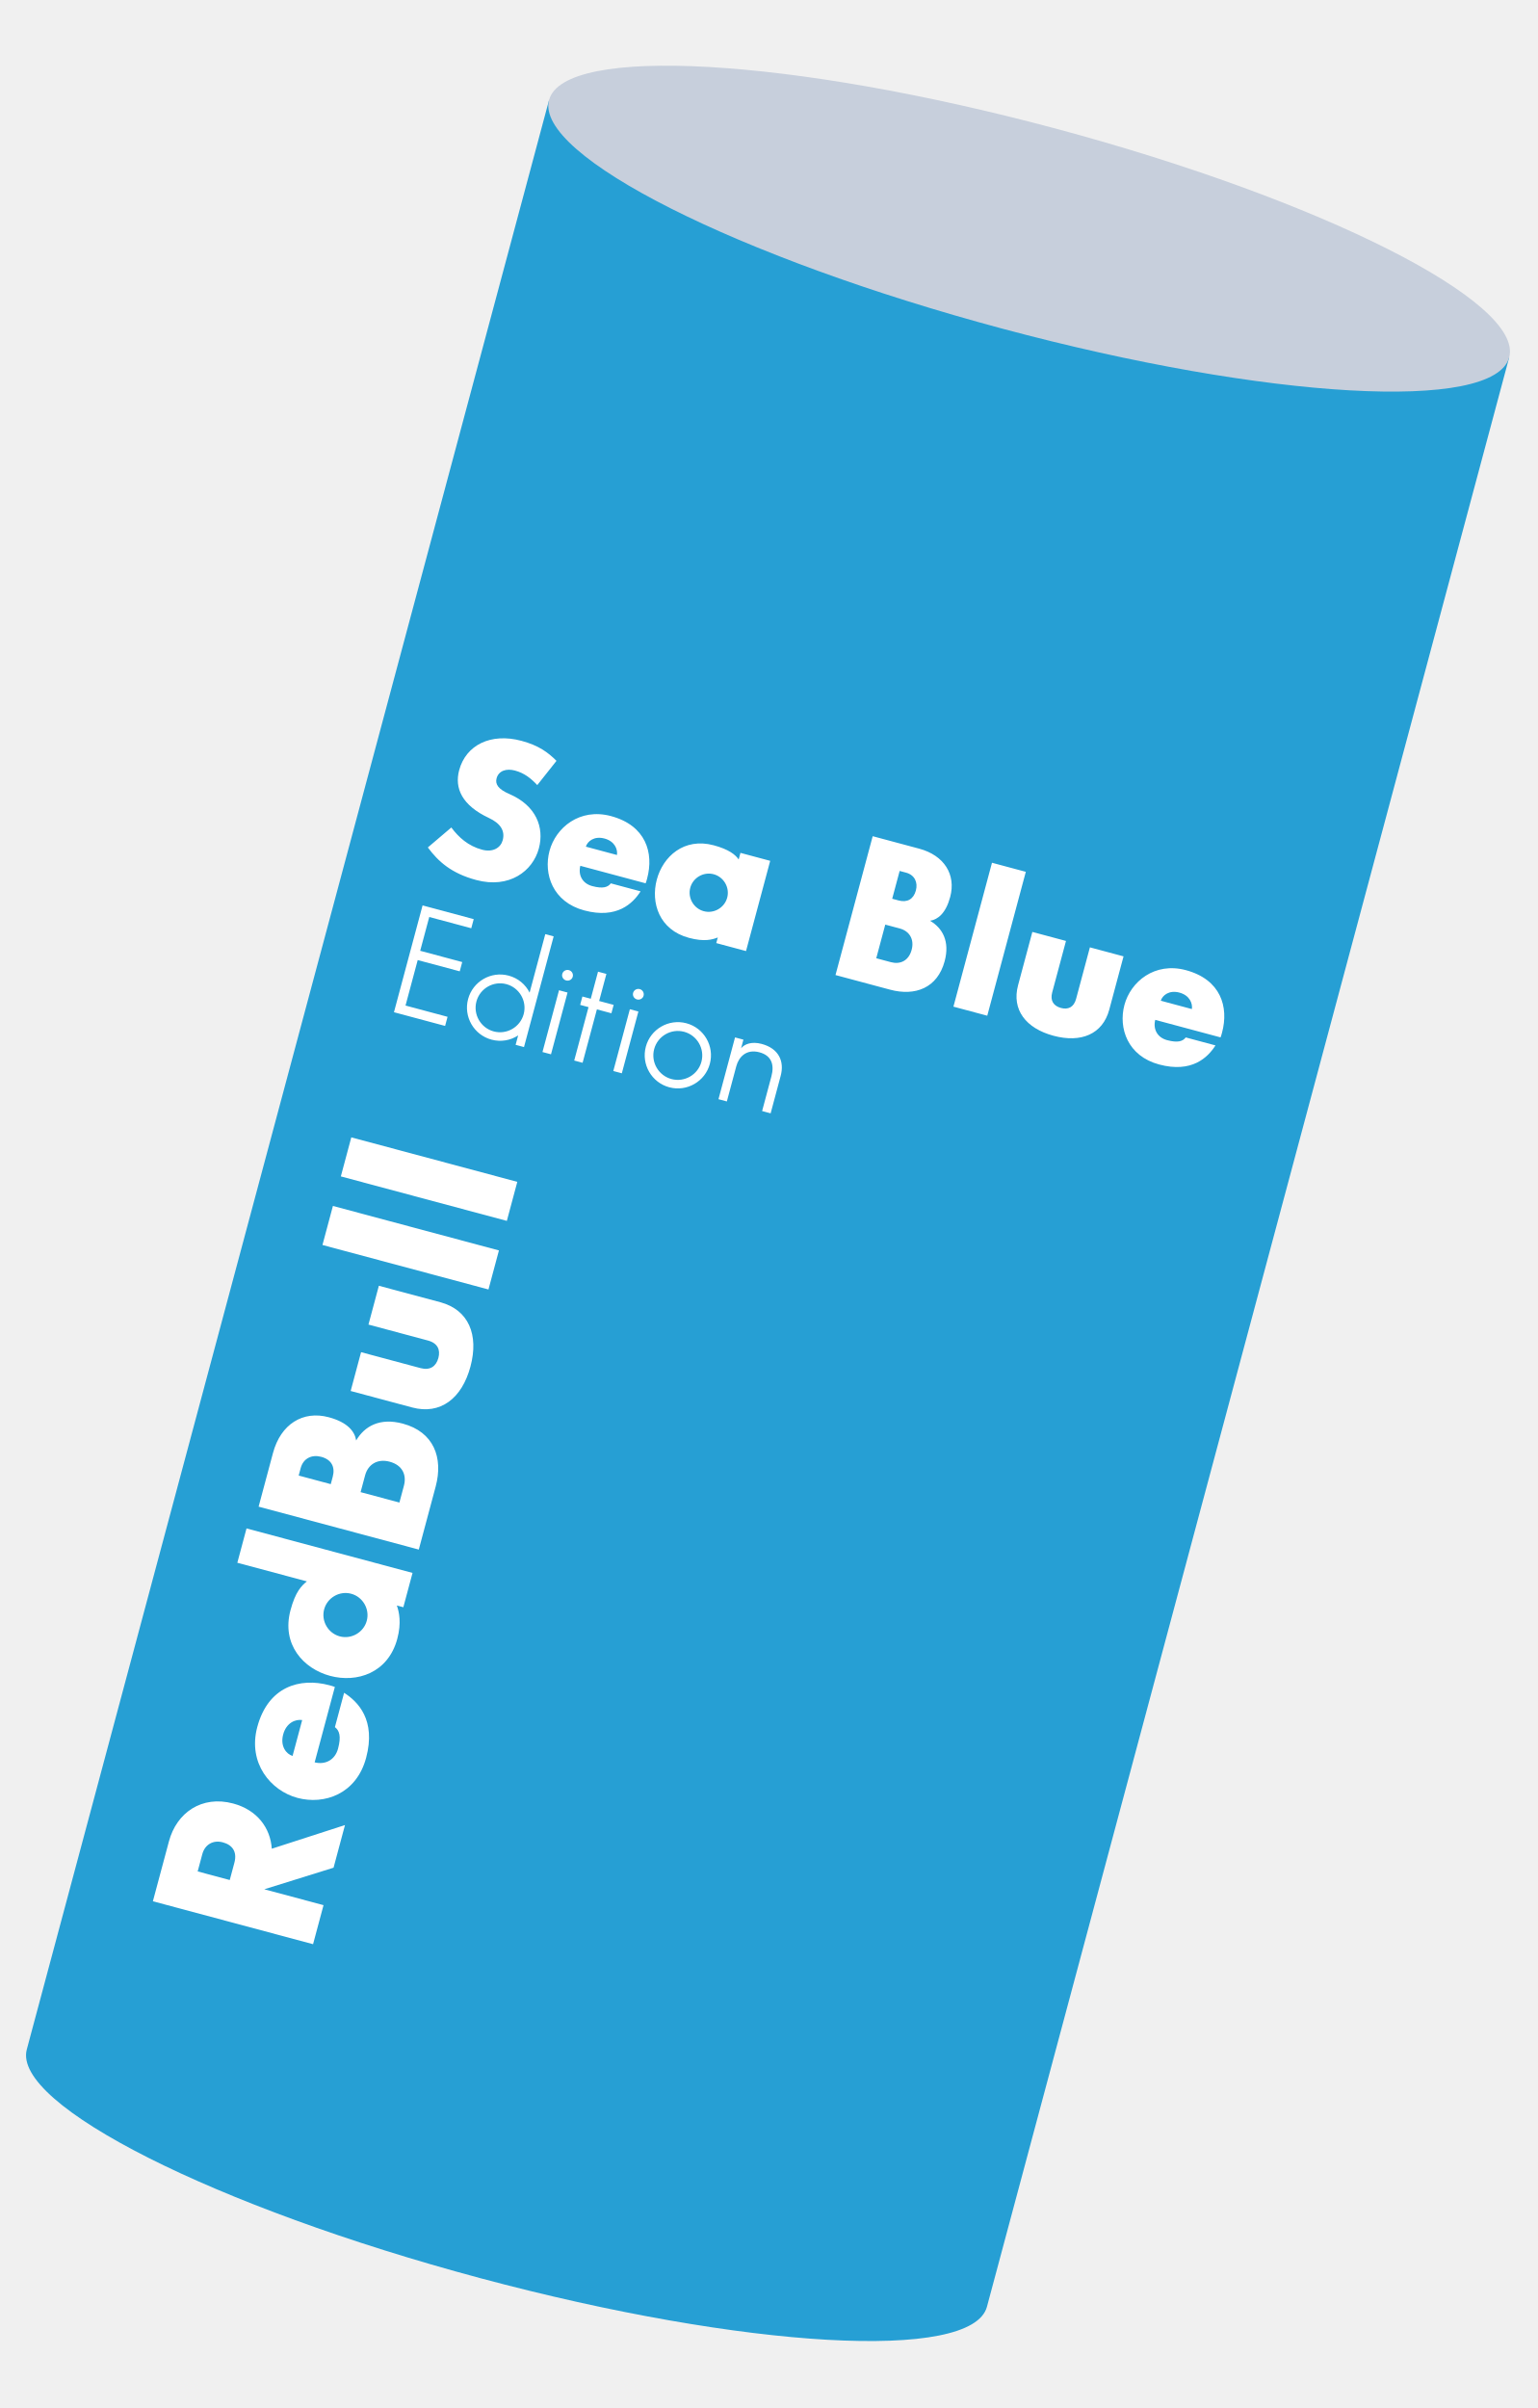
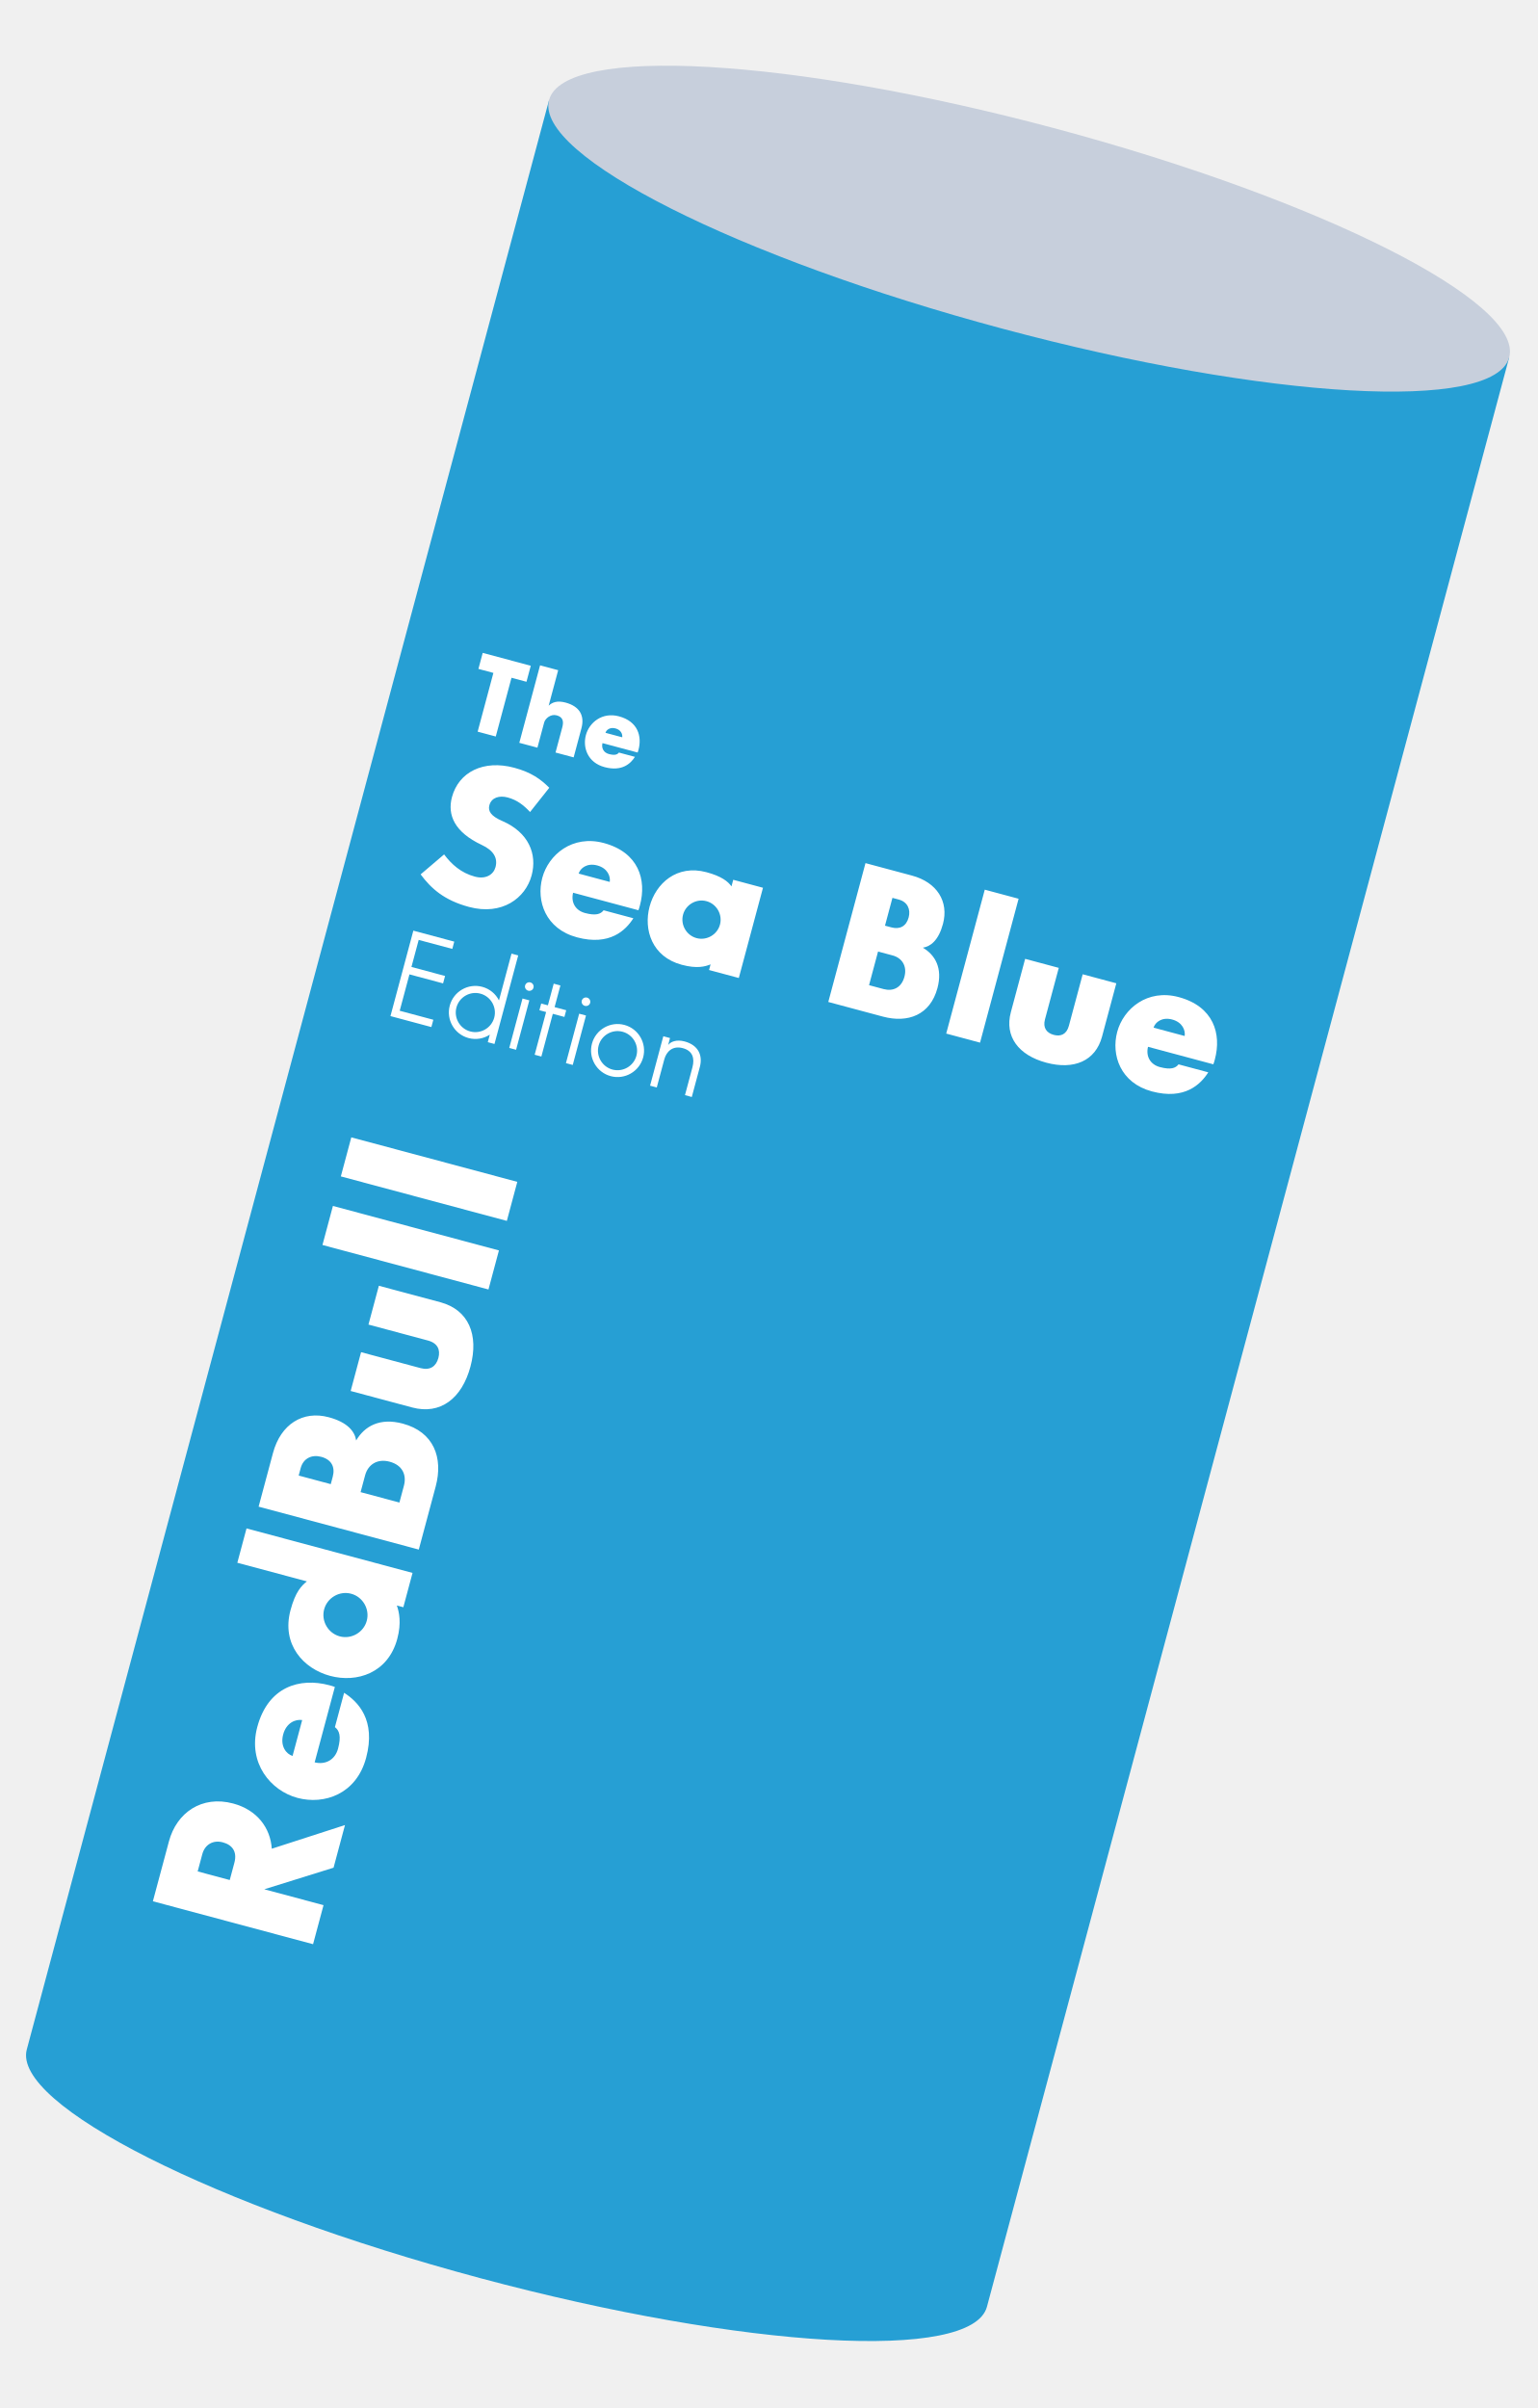
<svg xmlns="http://www.w3.org/2000/svg" width="993" height="1555" viewBox="0 0 993 1555" fill="none">
  <path d="M637.428 1489.62C627.872 1525.28 481.305 1517 310.062 1471.12C138.819 1425.23 7.747 1359.12 17.304 1323.46L354.619 64.578L974.744 230.74L637.428 1489.62Z" fill="#269FD4" />
  <ellipse cx="664.682" cy="147.66" rx="321" ry="66.857" transform="rotate(15 664.682 147.66)" fill="#C7CFDC" />
-   <path d="M347.01 506.977C342.92 502.651 338.721 499.238 332.568 497.589C327.168 496.143 322.067 497.602 320.721 502.625C319.745 506.266 321.55 509.576 329.158 512.826C346.157 520.207 351.692 534.207 348.025 547.894C344.088 562.586 328.917 573.998 307.57 568.278C291.497 563.972 283.049 556.324 276.327 547.256L291.491 534.361C296.24 540.748 302.422 546.307 311.337 548.696C318.495 550.614 323.406 547.354 324.684 542.582C326.299 536.555 323.29 531.711 315.75 528.21C298.291 520.033 293.464 508.915 296.56 497.362C300.9 481.164 316.929 473.077 336.769 478.393C347.82 481.354 353.894 485.808 359.414 491.324L347.01 506.977ZM374.8 559.106C373.31 565.167 376.185 570.513 382.463 572.195C389.495 574.08 392.637 572.903 394.507 570.443L413.719 575.591C408.828 583.297 398.532 593.594 377.311 587.907C356.969 582.457 350.902 564.412 354.906 549.469C358.91 534.526 374.359 521.573 394.576 526.99C417.178 533.046 422.399 550.73 417.958 567.306C417.689 568.31 417.386 569.44 416.991 570.411L374.8 559.106ZM398.473 552.125C399.039 548.508 397.077 543.272 390.422 541.489C383.766 539.706 379.45 543.26 378.382 546.742L398.473 552.125ZM497.44 555.898L481.828 614.163L462.615 609.015L463.591 605.373C460.131 606.734 454.996 608.319 444.95 605.627C425.738 600.48 420.198 582.98 424.202 568.037C428.206 553.094 441.754 540.708 460.966 545.856C470.635 548.447 474.96 551.894 477.083 555.02L478.227 550.75L497.44 555.898ZM445.809 573.288C444.06 579.818 448.013 586.664 454.542 588.414C461.072 590.163 467.918 586.21 469.668 579.681C471.417 573.151 467.465 566.305 460.935 564.555C454.405 562.806 447.559 566.758 445.809 573.288ZM613.688 579.241C610.861 589.789 605.748 593.802 600.689 594.6C608.714 599.307 613.553 607.871 610.121 620.68C605.478 638.008 591.101 643.443 574.903 639.102L539.617 629.648L563.641 539.99L593.652 548.032C609.851 552.372 617.557 564.8 613.688 579.241ZM576.237 580.377L580.381 581.487C585.906 582.967 590.012 580.703 591.526 575.052C592.94 569.778 590.718 565.011 585.193 563.53L581.049 562.42L576.237 580.377ZM565.942 618.801L575.359 621.325C581.387 622.94 586.883 620.509 588.801 613.352C590.651 606.446 587.208 601.216 581.18 599.601L571.762 597.078L565.942 618.801ZM637.633 655.911L615.784 650.056L640.682 557.134L662.531 562.989L637.633 655.911ZM688.479 607.625L679.563 640.902C678.116 646.301 680.582 649.654 685.228 650.899C689.749 652.11 693.527 650.565 695.008 645.04L703.924 611.764L725.648 617.585L716.429 651.991C712.189 667.813 698.248 673.633 680.417 668.855C662.586 664.077 653.297 652.033 657.536 636.211L666.755 601.805L688.479 607.625ZM746.115 658.6C744.626 664.661 747.5 670.007 753.779 671.689C760.81 673.573 763.952 672.396 765.822 669.937L785.035 675.085C780.143 682.791 769.848 693.087 748.626 687.401C728.284 681.95 722.218 663.905 726.222 648.962C730.226 634.02 745.674 621.067 765.891 626.484C788.494 632.54 793.715 650.224 789.274 666.799C789.004 667.804 788.702 668.934 788.307 669.905L746.115 658.6ZM769.789 651.619C770.354 648.002 768.392 642.766 761.737 640.983C755.082 639.199 750.765 642.753 749.697 646.236L769.789 651.619Z" fill="white" />
-   <path d="M304.378 599.433L277.235 592.16L271.386 613.99L298.528 621.263L296.924 627.251L269.781 619.979L261.913 649.343L289.056 656.616L287.477 662.508L254.442 653.656L272.922 584.689L305.957 593.541L304.378 599.433ZM352.174 603.233L357.584 604.682L338.431 676.161L333.022 674.711L334.652 668.626C329.746 671.867 323.542 673 317.457 671.369C306.059 668.315 299.27 656.557 302.324 645.159C305.378 633.761 317.136 626.973 328.534 630.027C334.619 631.658 339.426 635.741 342.055 641.001L352.174 603.233ZM307.708 646.705C305.456 655.109 310.476 663.805 318.88 666.056C327.284 668.308 335.979 663.288 338.231 654.884C340.483 646.481 335.462 637.785 327.059 635.533C318.655 633.281 309.959 638.302 307.708 646.705ZM366.558 640.941L355.869 680.833L350.363 679.358L361.052 639.465L366.558 640.941ZM369.907 630.76C369.415 632.596 367.482 633.63 365.646 633.139C363.811 632.647 362.654 630.784 363.146 628.949C363.663 627.017 365.597 625.982 367.432 626.474C369.267 626.966 370.425 628.829 369.907 630.76ZM380.106 650.368L374.697 648.919L376.147 643.51L381.556 644.959L386.24 627.476L391.649 628.925L386.965 646.409L396.334 648.919L394.885 654.328L385.515 651.818L376.276 686.301L370.866 684.852L380.106 650.368ZM412.308 653.199L401.618 693.092L396.113 691.617L406.802 651.724L412.308 653.199ZM415.657 643.019C415.165 644.854 413.231 645.889 411.396 645.397C409.561 644.905 408.403 643.042 408.895 641.207C409.413 639.275 411.346 638.241 413.182 638.732C415.017 639.224 416.174 641.087 415.657 643.019ZM458.46 686.996C455.405 698.394 443.648 705.182 432.25 702.128C420.852 699.074 414.064 687.316 417.118 675.918C420.172 664.52 431.93 657.732 443.327 660.786C454.725 663.84 461.514 675.598 458.46 686.996ZM422.501 677.464C420.249 685.868 425.27 694.563 433.674 696.815C442.077 699.067 450.773 694.046 453.024 685.643C455.276 677.239 450.256 668.544 441.852 666.292C433.449 664.04 424.753 669.061 422.501 677.464ZM464.041 709.818L474.73 669.925L480.139 671.374L478.638 676.977C480.696 674.319 485.362 672.36 491.93 674.12C503.135 677.122 506.681 685.526 504.222 694.702L497.726 718.947L492.22 717.472L498.224 695.062C500.269 687.432 498.208 681.6 490.481 679.529C481.981 677.251 477.137 682.579 475.532 688.568L469.45 711.267L464.041 709.818Z" fill="white" />
+   <path d="M342.801 429.923L340.029 440.268L330.36 437.677L320.196 475.609L308.499 472.475L318.662 434.543L308.994 431.952L311.765 421.607L342.801 429.923ZM335.402 479.684L348.809 429.649L360.507 432.783L354.365 455.705C356.608 453.552 359.857 452.248 365.266 453.698C374.191 456.089 377.76 461.973 375.531 470.29L370.495 489.087L358.797 485.952L363.127 469.792C364.142 466.006 363.767 463.079 359.507 461.938C355.585 460.887 352.118 464.089 351.466 466.523L347.1 482.818L335.402 479.684ZM389.118 479.873C388.316 483.136 389.863 486.015 393.244 486.921C397.031 487.936 398.722 487.302 399.729 485.977L410.075 488.749C407.441 492.899 401.897 498.443 390.47 495.381C379.516 492.446 376.25 482.73 378.406 474.684C380.562 466.637 388.88 459.663 399.766 462.58C411.937 465.841 414.748 475.363 412.357 484.288C412.212 484.829 412.049 485.437 411.836 485.96L389.118 479.873ZM401.865 476.114C402.169 474.166 401.113 471.347 397.53 470.387C393.946 469.426 391.622 471.34 391.047 473.215L401.865 476.114Z" fill="white" />
+   <path d="M342.352 524.364C338.262 520.038 334.063 516.625 327.91 514.976C322.51 513.529 317.409 514.989 316.063 520.012C315.087 523.653 316.892 526.963 324.5 530.213C341.499 537.594 347.034 551.594 343.367 565.281C339.43 579.973 324.259 591.385 302.912 585.665C286.839 581.358 278.391 573.711 271.669 564.642L286.833 551.748C291.582 558.134 297.763 563.694 306.679 566.083C313.836 568.001 318.747 564.741 320.026 559.969C321.641 553.941 318.632 549.098 311.091 545.597C293.633 537.419 288.806 526.301 291.902 514.749C296.242 498.55 312.271 490.463 332.111 495.78C343.161 498.74 349.236 503.194 354.756 508.711L342.352 524.364ZM370.142 576.493C368.652 582.554 371.526 587.9 377.805 589.582C384.837 591.466 387.978 590.289 389.849 587.83L409.061 592.978C404.17 600.684 393.874 610.98 372.653 605.294C352.31 599.843 346.244 581.798 350.248 566.856C354.252 551.913 369.701 538.96 389.918 544.377C412.52 550.433 417.741 568.117 413.3 584.692C413.031 585.697 412.728 586.827 412.333 587.798L370.142 576.493ZM393.815 569.512C394.38 565.895 392.419 560.659 385.763 558.876C379.108 557.092 374.791 560.646 373.724 564.129L393.815 569.512ZM492.781 573.285L477.169 631.55L457.957 626.402L458.933 622.76C455.473 624.121 450.338 625.706 440.292 623.014C421.08 617.866 415.54 600.366 419.544 585.423C423.548 570.481 437.095 558.095 456.308 563.243C465.977 565.833 470.302 569.28 472.425 572.406L473.569 568.137L492.781 573.285ZM441.151 590.675C439.402 597.204 443.354 604.051 449.884 605.8C456.414 607.55 463.26 603.597 465.01 597.067C466.759 590.538 462.807 583.692 456.277 581.942C449.747 580.192 442.901 584.145 441.151 590.675ZM609.029 596.628C606.203 607.175 601.09 611.189 596.031 611.987C604.056 616.694 608.895 625.258 605.463 638.066C600.819 655.395 586.443 660.829 570.244 656.489L534.959 647.034L558.983 557.377L588.994 565.419C605.193 569.759 612.899 582.187 609.029 596.628ZM571.579 597.763L575.723 598.874C581.248 600.354 585.354 598.09 586.868 592.439C588.281 587.165 586.06 582.398 580.534 580.917L576.391 579.807L571.579 597.763ZM561.283 636.188L570.701 638.711C576.729 640.326 582.225 637.896 584.143 630.739C585.993 623.832 582.549 618.603 576.522 616.988L567.104 614.464L561.283 636.188ZM632.975 673.298L611.125 667.443L636.024 574.521L657.873 580.375L632.975 673.298ZM683.821 625.012L674.904 658.288C673.458 663.688 675.924 667.04 680.57 668.285C685.091 669.497 688.869 667.952 690.35 662.427L699.266 629.151L720.99 634.972L711.77 669.378C707.531 685.2 693.59 691.02 675.759 686.242C657.928 681.464 648.638 669.419 652.878 653.598L662.097 619.191L683.821 625.012ZM741.457 675.986C739.968 682.047 742.842 687.394 749.12 689.076C756.152 690.96 759.294 689.783 761.164 687.323L780.377 692.471C775.485 700.178 765.19 710.474 743.968 704.788C723.626 699.337 717.559 681.292 721.563 666.349C725.567 651.406 741.016 638.453 761.233 643.871C783.836 649.927 789.057 667.611 784.615 684.186C784.346 685.191 784.043 686.321 783.649 687.292L741.457 675.986ZM765.13 669.006C765.696 665.389 763.734 660.153 757.079 658.369C750.424 656.586 746.107 660.14 745.039 663.622L765.13 669.006Z" fill="white" />
+   <path d="M292.127 612.779L270.413 606.96L265.734 624.424L287.448 630.243L286.164 635.034L264.45 629.215L258.156 652.707L279.87 658.525L278.607 663.239L252.179 656.157L266.963 600.984L293.39 608.065L292.127 612.779ZM330.365 615.819L334.692 616.978L319.37 674.161L315.042 673.002L316.347 668.133C312.422 670.726 307.458 671.632 302.59 670.328C293.472 667.884 288.041 658.478 290.485 649.36C292.928 640.242 302.334 634.811 311.452 637.254C316.32 638.559 320.166 641.825 322.269 646.033L330.365 615.819ZM294.791 650.597C292.99 657.32 297.006 664.276 303.729 666.078C310.452 667.879 317.408 663.863 319.21 657.14C321.011 650.417 316.995 643.46 310.272 641.659C303.549 639.858 296.593 643.874 294.791 650.597ZM341.872 645.985L333.32 677.899L328.916 676.719L337.467 644.805L341.872 645.985ZM344.551 637.841C344.157 639.309 342.61 640.137 341.142 639.743C339.674 639.35 338.748 637.86 339.141 636.391C339.556 634.846 341.103 634.018 342.571 634.411C344.039 634.805 344.965 636.295 344.551 637.841ZM352.71 653.527L348.383 652.368L349.542 648.04L353.87 649.2L357.617 635.213L361.945 636.373L358.197 650.359L365.692 652.368L364.533 656.695L357.037 654.687L349.646 682.273L345.318 681.114L352.71 653.527ZM378.471 655.792L369.92 687.706L365.515 686.526L374.066 654.611L378.471 655.792ZM381.15 647.648C380.757 649.116 379.21 649.944 377.742 649.55C376.273 649.157 375.348 647.666 375.741 646.198C376.155 644.653 377.702 643.825 379.17 644.218C380.639 644.612 381.564 646.102 381.15 647.648ZM415.393 682.829C412.949 691.947 403.543 697.378 394.425 694.935C385.307 692.491 379.876 683.085 382.319 673.967C384.763 664.849 394.169 659.418 403.287 661.861C412.405 664.305 417.836 673.711 415.393 682.829ZM386.626 675.204C384.825 681.927 388.841 688.883 395.564 690.685C402.287 692.486 409.243 688.47 411.045 681.747C412.846 675.024 408.83 668.067 402.107 666.266C395.384 664.465 388.427 668.481 386.626 675.204ZM419.857 701.087L428.409 669.172L432.736 670.332L431.535 674.814C433.182 672.688 436.915 671.12 442.169 672.528C451.133 674.93 453.97 681.653 452.002 688.994L446.805 708.39L442.401 707.21L447.204 689.282C448.84 683.178 447.192 678.512 441.01 676.856C434.21 675.034 430.334 679.296 429.051 684.087L424.185 702.246L419.857 701.087Z" fill="white" />
  <path d="M208.951 1230.28L202.196 1255.49L98.745 1227.77L109.111 1189.09C114.08 1170.54 130.317 1159.21 150.601 1164.64C166.104 1168.8 174.641 1180.4 175.543 1193.84L222.81 1178.56L215.434 1206.09L170.7 1220.03L208.951 1230.28ZM148.387 1214.05L151.377 1202.9C153.318 1195.65 149.97 1191.34 143.885 1189.71C137.799 1188.08 132.366 1190.97 130.657 1197.35L127.668 1208.5L148.387 1214.05ZM203.224 1138.06C210.218 1139.78 216.386 1136.46 218.327 1129.22C220.501 1121.1 219.143 1117.48 216.305 1115.32L222.245 1093.15C231.137 1098.8 243.018 1110.68 236.456 1135.16C230.167 1158.64 209.346 1165.63 192.104 1161.01C174.863 1156.39 159.917 1138.57 166.167 1115.24C173.155 1089.16 193.56 1083.14 212.685 1088.26C213.844 1088.57 215.148 1088.92 216.269 1089.38L203.224 1138.06ZM195.169 1110.75C190.996 1110.09 184.954 1112.36 182.897 1120.04C180.839 1127.71 184.94 1132.7 188.958 1133.93L195.169 1110.75ZM153.283 1009.17L159.223 986.997L266.441 1015.73L260.501 1037.89L256.299 1036.77C257.724 1040.72 259.387 1047.85 256.592 1058.28C250.652 1080.45 230.46 1086.84 213.218 1082.22C195.976 1077.6 181.685 1061.97 187.625 1039.8C190.809 1027.92 194.62 1024.12 198.199 1021.2L153.283 1009.17ZM219.433 1056.71C226.967 1058.72 234.866 1054.16 236.885 1046.63C238.904 1039.1 234.343 1031.2 226.809 1029.18C219.275 1027.16 211.375 1031.72 209.356 1039.25C207.338 1046.79 211.898 1054.69 219.433 1056.71ZM212.315 915.198C224.486 918.459 229.117 924.359 230.037 930.196C235.469 920.936 245.35 915.353 260.129 919.313C280.124 924.671 286.394 941.259 281.386 959.95L270.477 1000.66L167.026 972.944L176.305 938.315C181.313 919.625 195.653 910.733 212.315 915.198ZM213.626 958.409L214.907 953.628C216.615 947.253 214.002 942.515 207.482 940.768C201.397 939.138 195.896 941.701 194.188 948.076L192.907 952.858L213.626 958.409ZM257.962 970.289L260.873 959.423C262.737 952.468 259.933 946.126 251.674 943.913C243.705 941.778 237.671 945.752 235.808 952.706L232.896 963.573L257.962 970.289ZM233.2 873.187L271.595 883.475C277.826 885.145 281.694 882.299 283.13 876.938C284.528 871.722 282.746 867.362 276.371 865.654L237.975 855.366L244.691 830.3L284.391 840.938C302.647 845.829 309.362 861.916 303.849 882.49C298.337 903.064 284.439 913.782 266.183 908.891L226.483 898.253L233.2 873.187ZM322.239 807.483L315.484 832.694L208.266 803.965L215.021 778.755L322.239 807.483ZM334.106 763.196L327.351 788.407L220.133 759.678L226.888 734.467L334.106 763.196Z" fill="white" />
</svg>
